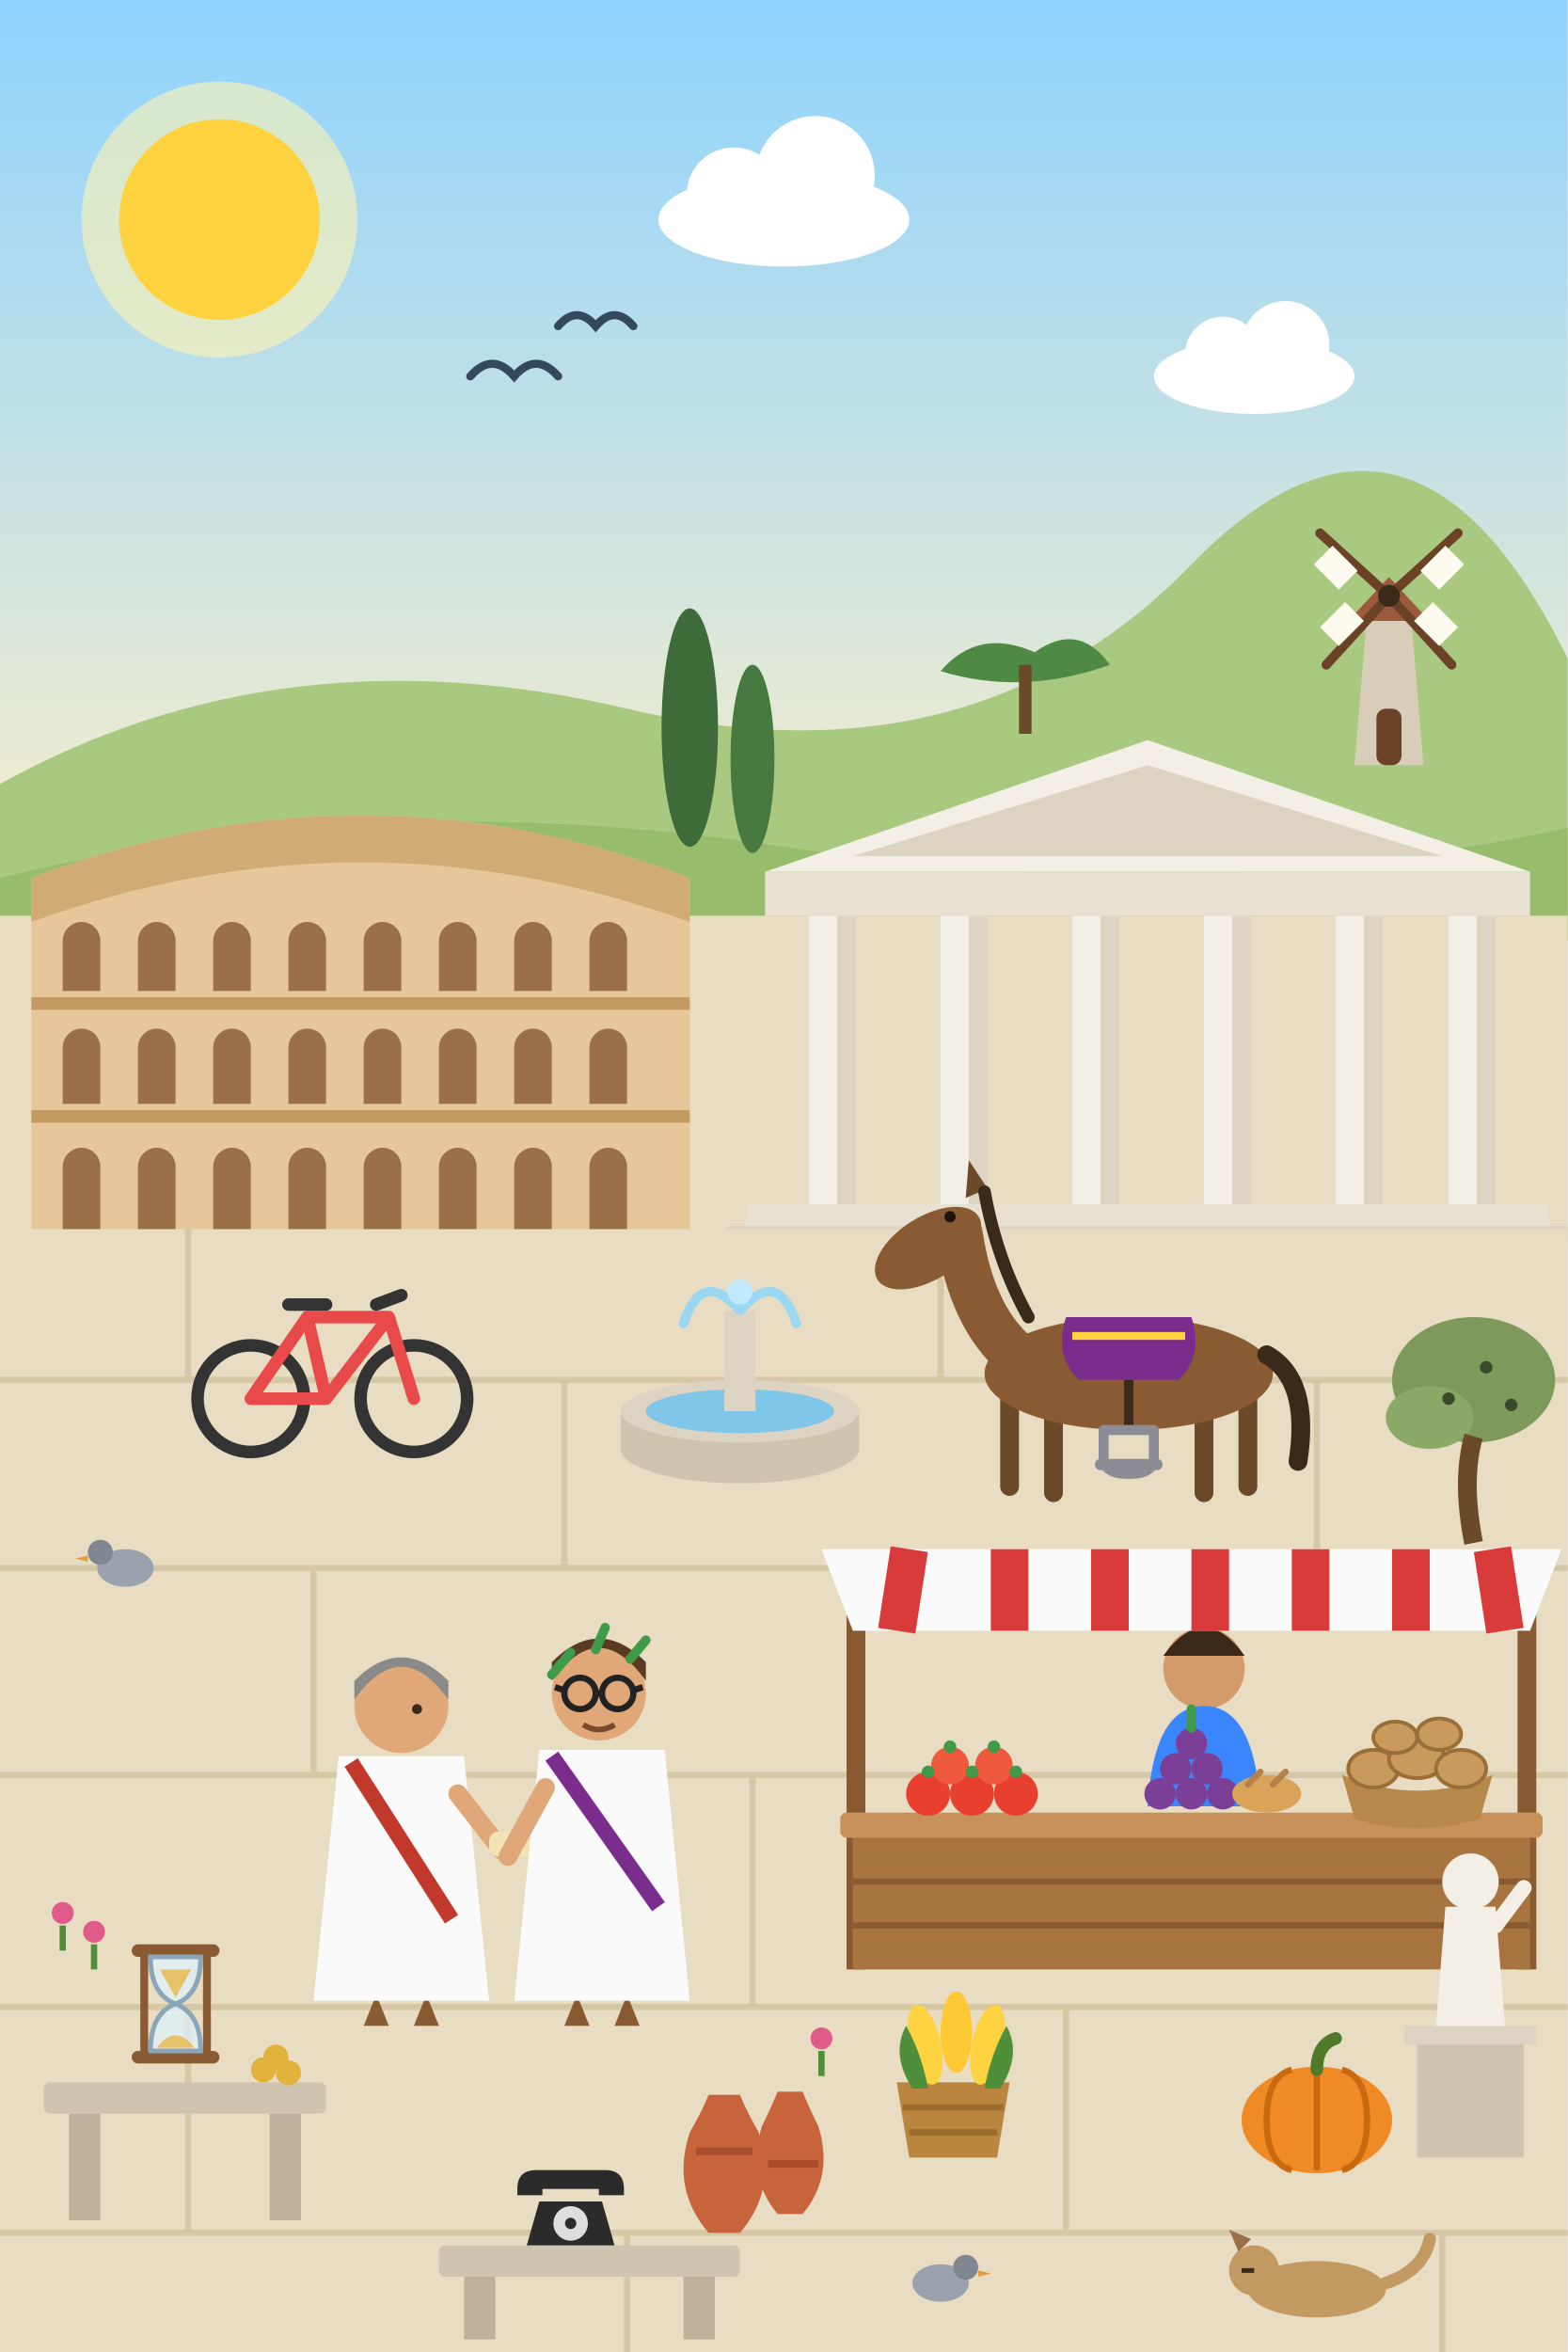
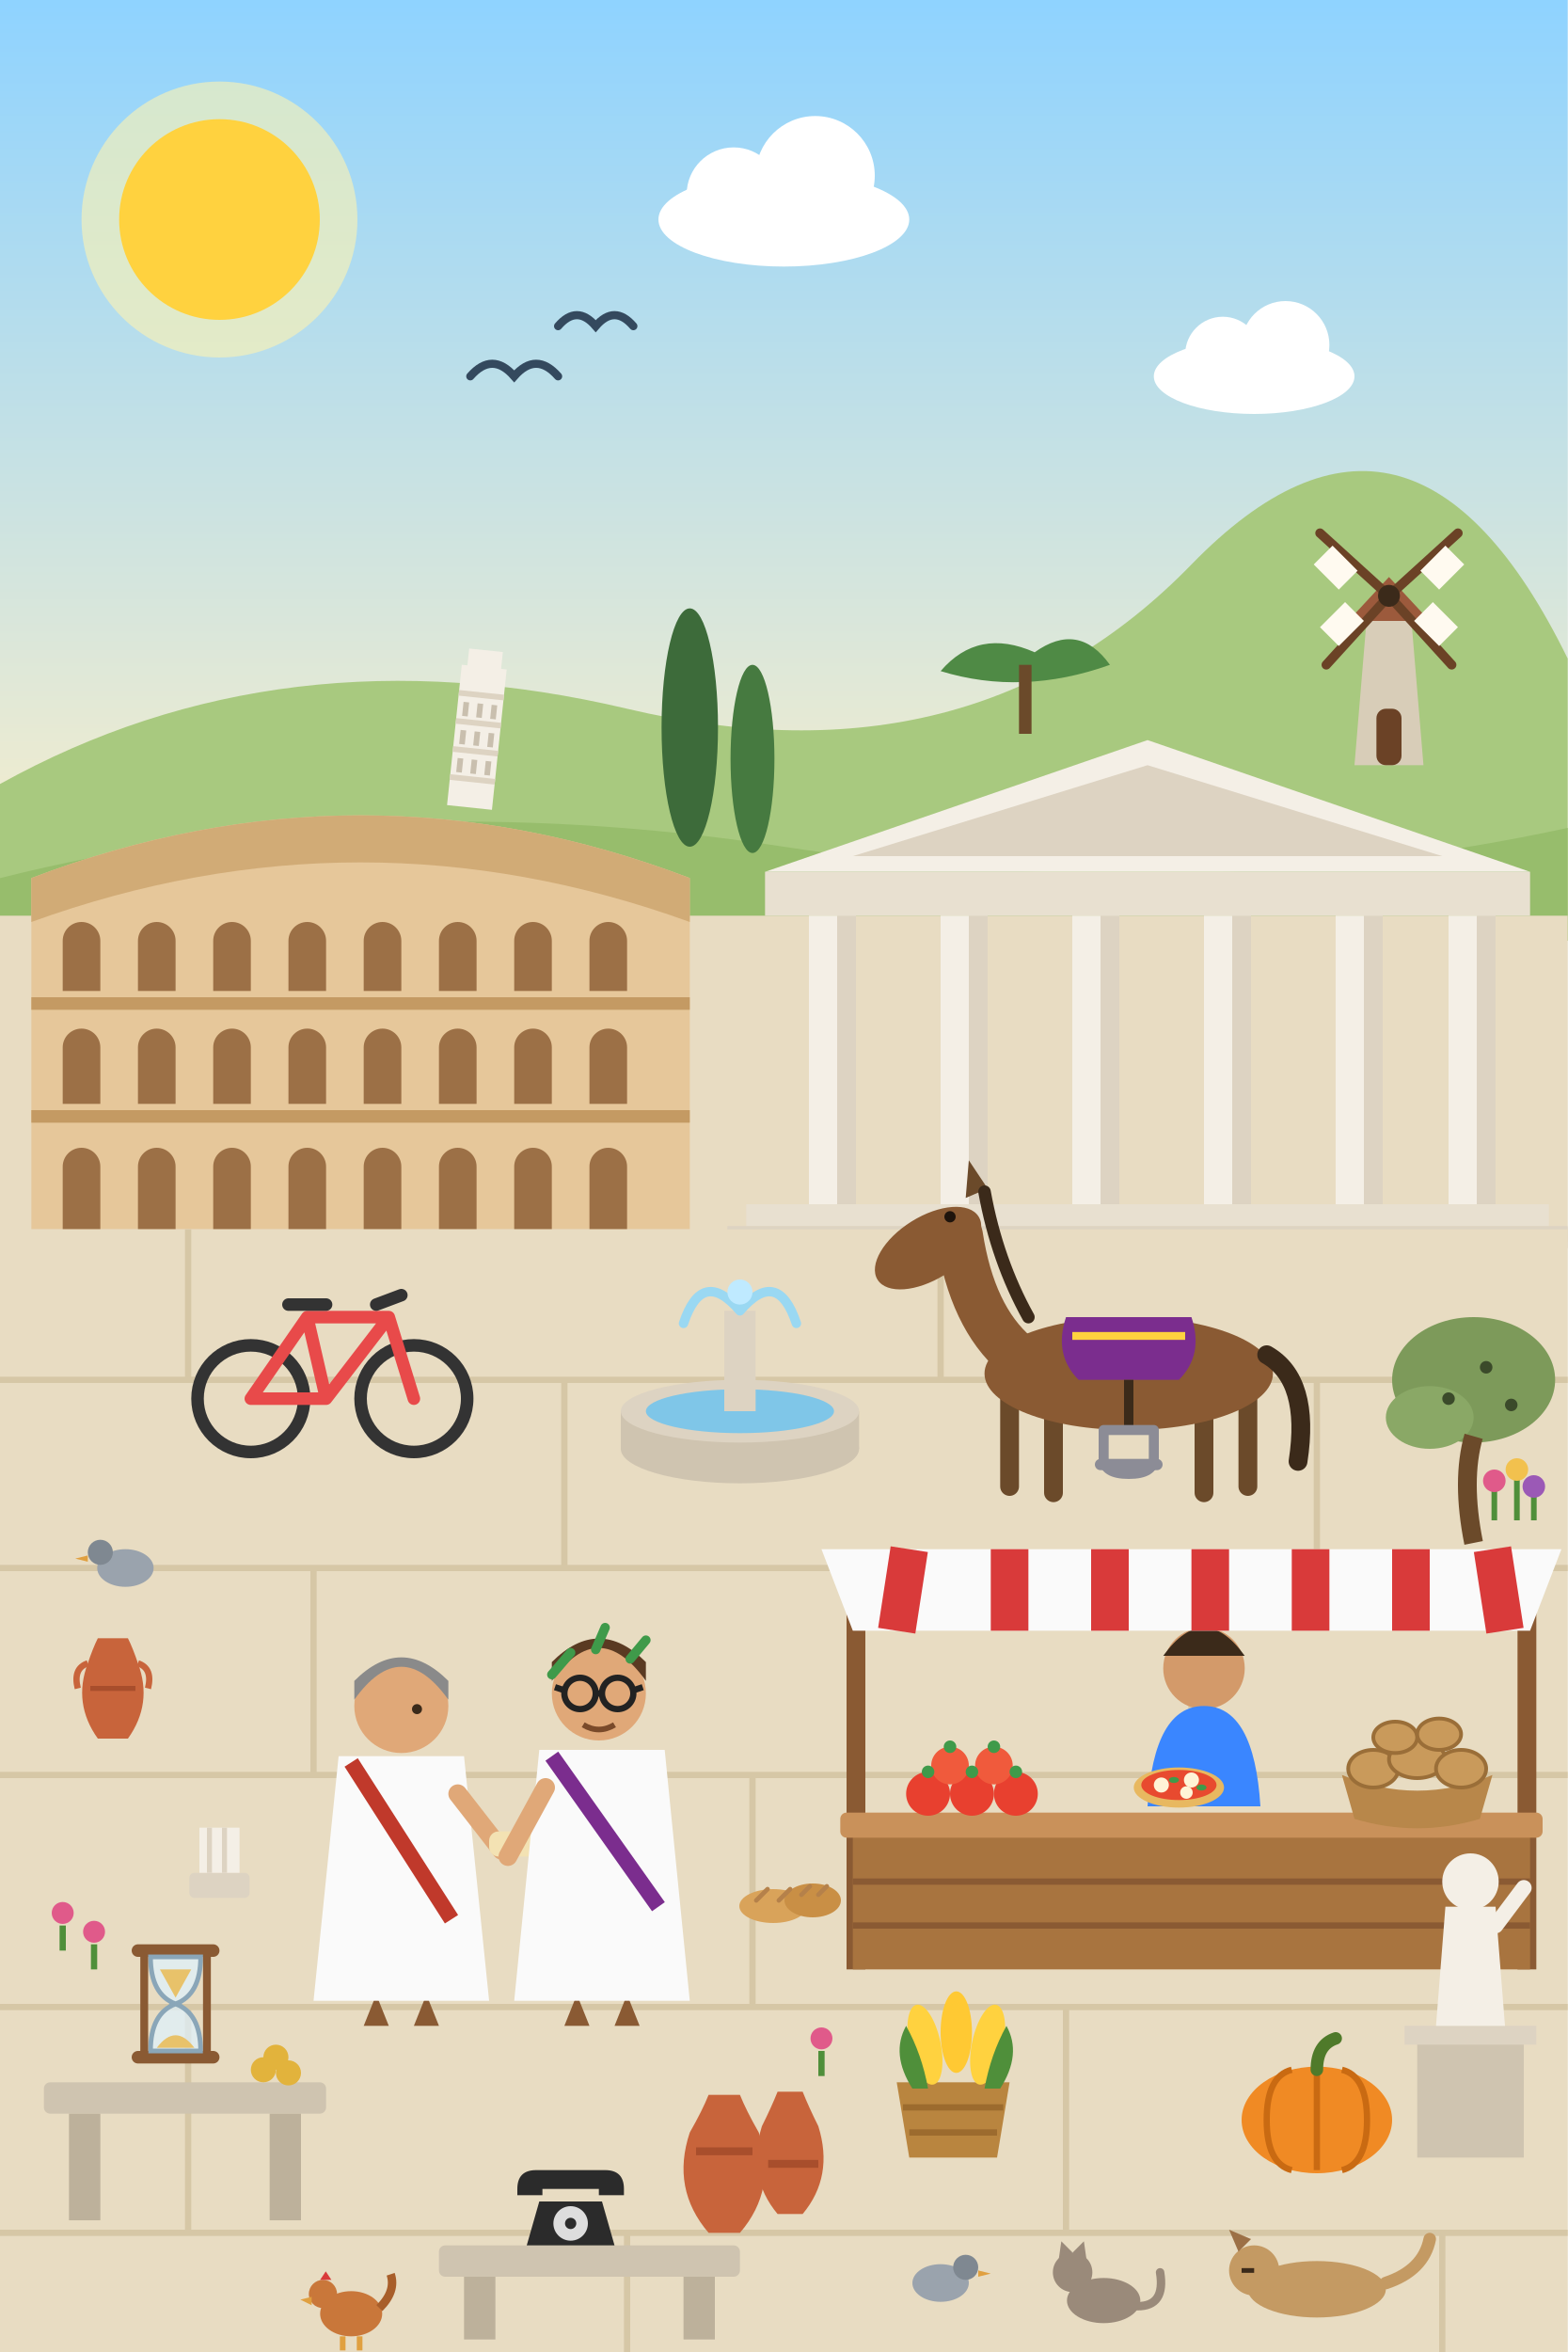
<svg xmlns="http://www.w3.org/2000/svg" width="500" height="750" viewBox="0 0 500 750">
  <defs>
    <linearGradient id="sky" x1="0" y1="0" x2="0" y2="1">
      <stop offset="0" stop-color="#8fd3ff" />
      <stop offset="1" stop-color="#fff0c8" />
    </linearGradient>
  </defs>
  <rect width="500" height="300" fill="url(#sky)" />
  <circle cx="70" cy="70" r="44" fill="#fff3b0" opacity="0.6" />
  <g data-anim="sun" fill="#ffd23f">
    <circle cx="70" cy="70" r="32" />
  </g>
  <g data-anim="clouds" fill="#fff">
    <ellipse cx="250" cy="70" rx="40" ry="15" />
    <circle cx="234" cy="62" r="15" />
    <circle cx="260" cy="56" r="19" />
    <ellipse cx="400" cy="120" rx="32" ry="12" />
    <circle cx="390" cy="113" r="12" />
    <circle cx="410" cy="110" r="14" />
  </g>
  <g data-anim="birds">
    <path d="M150 120q7-8 14 0q7-8 14 0M178 104q6-7 12 0q6-7 12 0" fill="none" stroke="#34495e" stroke-width="2.6" stroke-linecap="round" />
  </g>
  <path d="M0 250q90-50 200-24t180-46 120 30V300H0Z" fill="#a8c97f" />
  <path d="M0 280q120-30 250-10t250-6V300H0Z" fill="#97bd6c" />
  <g data-anim="cypress-1">
    <ellipse cx="220" cy="232" rx="9" ry="38" fill="#3d6b3a" />
  </g>
  <g data-anim="cypress-2">
    <ellipse cx="240" cy="242" rx="7" ry="30" fill="#467a40" />
  </g>
  <path d="M300 214q12-14 30-6q14-10 24 4q-28 10-54 2Z" fill="#4f8a45" />
  <rect x="325" y="212" width="4" height="22" fill="#6b4a2a" />
  <rect y="292" width="500" height="104" fill="#e8dcc2" />
  <path d="M10 392V280q105-40 210 0V392Z" fill="#e6c79a" />
  <path d="M10 280q105-40 210 0v14q-105-38-210 0Z" fill="#d1ab76" />
  <path d="M10 320H220M10 356H220" stroke="#c49a63" stroke-width="4" />
  <g fill="#9c7046">
    <path d="M20 316v-16a6 6 0 0 1 12 0v16ZM44 316v-16a6 6 0 0 1 12 0v16ZM68 316v-16a6 6 0 0 1 12 0v16ZM92 316v-16a6 6 0 0 1 12 0v16ZM116 316v-16a6 6 0 0 1 12 0v16ZM140 316v-16a6 6 0 0 1 12 0v16ZM164 316v-16a6 6 0 0 1 12 0v16ZM188 316v-16a6 6 0 0 1 12 0v16Z" />
    <path d="M20 352v-18a6 6 0 0 1 12 0v18ZM44 352v-18a6 6 0 0 1 12 0v18ZM68 352v-18a6 6 0 0 1 12 0v18ZM92 352v-18a6 6 0 0 1 12 0v18ZM116 352v-18a6 6 0 0 1 12 0v18ZM140 352v-18a6 6 0 0 1 12 0v18ZM164 352v-18a6 6 0 0 1 12 0v18ZM188 352v-18a6 6 0 0 1 12 0v18Z" />
    <path d="M20 392v-20a6 6 0 0 1 12 0v20ZM44 392v-20a6 6 0 0 1 12 0v20ZM68 392v-20a6 6 0 0 1 12 0v20ZM92 392v-20a6 6 0 0 1 12 0v20ZM116 392v-20a6 6 0 0 1 12 0v20ZM140 392v-20a6 6 0 0 1 12 0v20ZM164 392v-20a6 6 0 0 1 12 0v20ZM188 392v-20a6 6 0 0 1 12 0v20Z" />
  </g>
  <g id="windmill">
    <path d="M432 244L436 196h14l4 48Z" fill="#d8cdb8" />
    <path d="M430 198l13-14 13 14Z" fill="#9c5a3c" />
    <rect x="439" y="226" width="8" height="18" rx="3" fill="#6b4226" />
    <path d="M443 190l-22-20M443 190l22-20M443 190l-20 22M443 190l20 22" stroke="#6b4226" stroke-width="3" stroke-linecap="round" />
    <path d="M425 174l-6 6 8 8 6-6ZM461 174l6 6-8 8-6-6ZM427 206l-6-6 8-8 6 6ZM459 206l6-6-8-8-6 6Z" fill="#fffaf0" />
    <circle cx="443" cy="190" r="3.5" fill="#3b2a1a" />
  </g>
  <path d="M244 278L366 236 488 278Z" fill="#f4efe6" />
  <path d="M272 273L366 244 460 273Z" fill="#ddd3c2" />
  <rect x="244" y="278" width="244" height="14" fill="#e8e0d0" />
  <g fill="#f4efe6">
    <rect x="258" y="292" width="15" height="92" />
    <rect x="300" y="292" width="15" height="92" />
    <rect x="342" y="292" width="15" height="92" />
    <rect x="384" y="292" width="15" height="92" />
    <rect x="426" y="292" width="15" height="92" />
    <rect x="462" y="292" width="15" height="92" />
  </g>
  <g fill="#ddd3c2">
    <rect x="267" y="292" width="6" height="92" />
    <rect x="309" y="292" width="6" height="92" />
    <rect x="351" y="292" width="6" height="92" />
    <rect x="393" y="292" width="6" height="92" />
    <rect x="435" y="292" width="6" height="92" />
    <rect x="471" y="292" width="6" height="92" />
  </g>
  <rect x="238" y="384" width="256" height="7" fill="#e8e0d0" />
  <rect x="232" y="391" width="268" height="7" fill="#ddd3c2" />
  <rect y="392" width="500" height="358" fill="#e8dcc2" />
  <path d="M0 440H500M0 500H500M0 566H500M0 640H500M0 712H500M60 392V440M180 440V500M300 392V440M420 440V500M100 500V566M240 566V640M380 500V566M60 640V712M200 712V750M340 640V712M460 712V750" stroke="#d6c7a6" stroke-width="2" />
  <ellipse cx="236" cy="462" rx="38" ry="11" fill="#cfc4b0" />
  <rect x="198" y="450" width="76" height="12" fill="#cfc4b0" />
  <ellipse cx="236" cy="450" rx="38" ry="10" fill="#ddd3c2" />
  <ellipse cx="236" cy="450" rx="30" ry="7" fill="#7fc6e8" />
  <rect x="231" y="418" width="10" height="32" fill="#ddd3c2" />
  <g data-anim="fountain">
    <path d="M236 418q-12-14-18 4M236 418q12-14 18 4" fill="none" stroke="#9ad8f2" stroke-width="3" stroke-linecap="round" />
    <circle cx="236" cy="412" r="4" fill="#bfeaff" />
  </g>
  <path d="M322 474v-30M336 476v-30M384 476v-30M398 474v-30" stroke="#6b4a2a" stroke-width="6" stroke-linecap="round" />
  <ellipse cx="360" cy="438" rx="46" ry="18" fill="#8a5a33" />
  <g data-anim="horse-tail">
    <path d="M404 432q14 8 10 34" fill="none" stroke="#3b2a1a" stroke-width="6" stroke-linecap="round" />
  </g>
  <g data-anim="horse-head">
    <path d="M324 432q-14-12-18-38" fill="none" stroke="#8a5a33" stroke-width="15" stroke-linecap="round" />
    <ellipse cx="296" cy="398" rx="19" ry="10" transform="rotate(-32 296 398)" fill="#8a5a33" />
    <path d="M308 382l1-12 6 9Z" fill="#6b4a2a" />
    <path d="M314 380q4 22 14 40" fill="none" stroke="#3b2a1a" stroke-width="4" stroke-linecap="round" />
    <circle cx="303" cy="388" r="1.8" fill="#1f140c" />
  </g>
  <path d="M340 420h40q4 12-4 20h-32q-8-8-4-20Z" fill="#7b2d8e" />
  <path d="M342 426h36" stroke="#ffd23f" stroke-width="2.5" />
  <path d="M120 636l-4 10h8ZM136 636l4 10h-8Z" fill="#8a5a33" />
  <path d="M108 560h40l8 78h-56Z" fill="#fafafa" />
  <path d="M112 562l32 50" stroke="#c0392b" stroke-width="5" />
  <g data-anim="scroll-arm">
    <path d="M146 572l14 18" stroke="#e0a878" stroke-width="6" stroke-linecap="round" />
    <rect x="156" y="584" width="16" height="8" rx="3" fill="#f3e2b3" />
  </g>
  <circle cx="128" cy="544" r="15" fill="#e0a878" />
  <path d="M113 542q15-21 30 0v-6q-15-15-30 0Z" fill="#8a8a8a" />
  <circle cx="133" cy="545" r="1.6" fill="#3b2a1a" />
  <path d="M184 636l-4 10h8ZM200 636l4 10h-8Z" fill="#8a5a33" />
  <path d="M172 558h40l8 80h-56Z" fill="#fafafa" />
  <path d="M176 560l34 48" stroke="#7b2d8e" stroke-width="5" />
  <path d="M174 570l-12 22" stroke="#e0a878" stroke-width="6" stroke-linecap="round" />
  <circle cx="191" cy="540" r="15" fill="#e0a878" />
  <path d="M176 536q15-21 30 0v-6q-15-15-30 0Z" fill="#5a3a22" />
  <path d="M176 534l6-7M190 526l3-7M201 529l5-6" stroke="#3f9a4a" stroke-width="3" stroke-linecap="round" />
  <path d="M186 550q5 3 10 0" stroke="#7a4a2a" stroke-width="1.8" fill="none" />
  <rect x="270" y="500" width="6" height="128" fill="#8a5a33" />
  <rect x="484" y="500" width="6" height="128" fill="#8a5a33" />
  <g data-anim="seller">
    <circle cx="384" cy="532" r="13" fill="#d39a6a" />
    <path d="M371 528q13-18 26 0Z" fill="#3b2a1a" />
    <path d="M366 576q2-32 18-32t18 32Z" fill="#3a86ff" />
  </g>
  <path d="M262 494h236l-10 26H272Z" fill="#fafafa" />
  <path d="M290 494l-4 26M322 494v26M354 494v26M386 494v26M418 494v26M450 494v26M476 494l4 26" stroke="#d93a3a" stroke-width="12" />
  <rect x="272" y="584" width="216" height="44" fill="#a8743f" />
  <rect x="268" y="578" width="224" height="8" rx="2" fill="#c9915a" />
  <path d="M272 600H488M272 614H488" stroke="#8a5a33" stroke-width="2" />
-   <g fill="#7b3f98">
-     <circle cx="370" cy="572" r="5" />
-     <circle cx="380" cy="572" r="5" />
-     <circle cx="390" cy="572" r="5" />
-     <circle cx="375" cy="564" r="5" />
-     <circle cx="385" cy="564" r="5" />
-     <circle cx="380" cy="556" r="5" />
-   </g>
-   <path d="M380 551v-6" stroke="#3f9a4a" stroke-width="3" stroke-linecap="round" />
-   <ellipse cx="404" cy="572" rx="11" ry="6" fill="#d9a35a" />
-   <path d="M398 569l4-4M406 569l4-4" stroke="#b5814a" stroke-width="2" stroke-linecap="round" />
  <g fill="#c8643b">
    <path d="M248 706q-10-12-5-28 3-6 5-11h8q2 5 5 11 5 16-5 28Z" />
    <path d="M226 712q-12-14-6-32 4-7 6-12h10q2 5 6 12 6 18-6 32Z" />
  </g>
  <path d="M222 686h18M245 690h16" stroke="#a84e2c" stroke-width="2.5" />
  <g data-anim="olive">
    <ellipse cx="470" cy="440" rx="26" ry="20" fill="#7d9a5a" />
    <ellipse cx="456" cy="452" rx="14" ry="10" fill="#8aa866" />
    <circle cx="474" cy="436" r="2" fill="#3b4a2a" />
    <circle cx="462" cy="446" r="2" fill="#3b4a2a" />
    <circle cx="482" cy="448" r="2" fill="#3b4a2a" />
  </g>
  <path d="M470 492q-4-20 0-34" stroke="#6b4a2a" stroke-width="6" fill="none" />
  <rect x="14" y="664" width="90" height="10" rx="2" fill="#cfc4b0" />
  <rect x="22" y="674" width="10" height="34" fill="#bdb19b" />
  <rect x="86" y="674" width="10" height="34" fill="#bdb19b" />
  <g fill="#e2b33c">
    <circle cx="84" cy="660" r="4" />
    <circle cx="92" cy="661" r="4" />
    <circle cx="88" cy="656" r="4" />
  </g>
  <rect x="140" y="716" width="96" height="10" rx="2" fill="#cfc4b0" />
  <rect x="148" y="726" width="10" height="20" fill="#bdb19b" />
  <rect x="218" y="726" width="10" height="20" fill="#bdb19b" />
  <ellipse cx="420" cy="730" rx="22" ry="9" fill="#c49a63" />
  <circle cx="400" cy="724" r="8" fill="#c49a63" />
  <path d="M395 718l-3-7 7 3Z" fill="#9c7046" />
  <path d="M396 724h4" stroke="#3b2a1a" stroke-width="1.5" />
  <g data-anim="dog-tail">
    <path d="M442 728q12-4 14-14" fill="none" stroke="#c49a63" stroke-width="4" stroke-linecap="round" />
  </g>
  <g data-anim="pigeon-1">
    <ellipse cx="40" cy="500" rx="9" ry="6" fill="#9aa3ad" />
    <circle cx="32" cy="495" r="4" fill="#7f8891" />
    <path d="M28 496l-4 1 4 1Z" fill="#e0a040" />
  </g>
  <g data-anim="pigeon-2">
    <ellipse cx="300" cy="728" rx="9" ry="6" fill="#9aa3ad" />
    <circle cx="308" cy="723" r="4" fill="#7f8891" />
    <path d="M312 724l4 1-4 1Z" fill="#e0a040" />
  </g>
  <rect x="452" y="650" width="34" height="38" fill="#cfc4b0" />
  <rect x="448" y="646" width="42" height="6" fill="#ddd3c2" />
  <path d="M458 646l3-38h16l3 38Z" fill="#f4efe6" />
  <circle cx="469" cy="600" r="9" fill="#f4efe6" />
  <path d="M477 614l9-12" stroke="#f4efe6" stroke-width="5" stroke-linecap="round" />
  <g fill="#e05a8a">
    <circle cx="20" cy="610" r="3.5" />
    <circle cx="30" cy="616" r="3.5" />
    <circle cx="262" cy="650" r="3.5" />
  </g>
  <path d="M20 614v8M30 620v8M262 654v8" stroke="#4f8f3a" stroke-width="2" />
  <g id="bicycle" fill="none" stroke-linecap="round" stroke-linejoin="round">
    <circle cx="80" cy="446" r="17" stroke="#333" stroke-width="4" />
    <circle cx="132" cy="446" r="17" stroke="#333" stroke-width="4" />
    <path d="M80 446L104 446 98 420ZM98 420L124 420 104 446M124 420L132 446" stroke="#e84a4a" stroke-width="4" />
    <path d="M92 416h12M120 416l8-3" stroke="#333" stroke-width="4" />
  </g>
  <g id="stirrups">
    <path d="M360 440v16" stroke="#3b2a1a" stroke-width="3" />
    <path d="M352 456h16v9q0 5-8 5t-8-5Z" fill="none" stroke="#8c8c96" stroke-width="3.2" stroke-linejoin="round" />
    <path d="M351 467h18" stroke="#8c8c96" stroke-width="3.6" stroke-linecap="round" />
  </g>
  <g id="glasses" fill="none" stroke="#222" stroke-width="2">
    <circle cx="185" cy="540" r="5" />
    <circle cx="197" cy="540" r="5" />
    <path d="M190 540h2M180 539l-3-1M202 539l3-1" />
  </g>
  <g id="tomatoes">
    <circle cx="296" cy="572" r="7" fill="#e8402f" />
    <circle cx="310" cy="572" r="7" fill="#e8402f" />
    <circle cx="324" cy="572" r="7" fill="#e8402f" />
    <circle cx="303" cy="563" r="6" fill="#f05a3c" />
    <circle cx="317" cy="563" r="6" fill="#f05a3c" />
    <g fill="#3f9a4a">
      <circle cx="296" cy="565" r="2" />
      <circle cx="310" cy="565" r="2" />
      <circle cx="324" cy="565" r="2" />
      <circle cx="303" cy="557" r="2" />
      <circle cx="317" cy="557" r="2" />
    </g>
  </g>
  <g id="potatoes">
    <path d="M428 566q24 10 48 0l-4 14q-20 6-40 0Z" fill="#b8874a" />
    <g fill="#c99a5b" stroke="#9a6e38" stroke-width="1.2">
      <ellipse cx="438" cy="564" rx="8" ry="6" />
      <ellipse cx="452" cy="561" rx="9" ry="6" />
      <ellipse cx="466" cy="564" rx="8" ry="6" />
      <ellipse cx="445" cy="554" rx="7" ry="5" />
      <ellipse cx="459" cy="553" rx="7" ry="5" />
    </g>
  </g>
  <g id="hourglass">
    <path d="M44 622h24M44 656h24" stroke="#8a5a33" stroke-width="4" stroke-linecap="round" />
    <path d="M48 624q0 12 8 15q-8 3-8 15h16q0-12-8-15q8-3 8-15Z" fill="#dff2ff" fill-opacity="0.7" stroke="#8aa6b8" stroke-width="1.5" />
    <path d="M51 628h10l-5 9ZM50 653q6-8 12 0Z" fill="#e8c26a" />
    <path d="M46 624v32M66 624v32" stroke="#8a5a33" stroke-width="2.5" />
  </g>
  <g id="corn">
    <path d="M286 664h36l-4 24h-28Z" fill="#b9853f" />
    <path d="M288 672h32M290 680h28" stroke="#9c6b2e" stroke-width="2" />
    <ellipse cx="295" cy="652" rx="5" ry="13" fill="#ffd23f" transform="rotate(-12 295 652)" />
    <ellipse cx="305" cy="648" rx="5" ry="13" fill="#ffc933" />
    <ellipse cx="315" cy="652" rx="5" ry="13" fill="#ffd23f" transform="rotate(12 315 652)" />
    <path d="M291 666q-7-11-2-20q5 9 7 20ZM319 666q7-11 2-20q-5 9-7 20Z" fill="#4f8f3a" />
  </g>
  <g id="pumpkin">
    <ellipse cx="420" cy="676" rx="24" ry="17" fill="#f08a24" />
    <path d="M404 676q0-14 8-16M420 660v32M436 676q0-14-8-16M404 676q0 14 8 16M436 676q0 14-8 16" fill="none" stroke="#c96a12" stroke-width="2" />
    <path d="M420 660q0-8 6-10" stroke="#4f7a2a" stroke-width="4" stroke-linecap="round" fill="none" />
  </g>
  <g id="telephone">
    <path d="M168 716l4-14h20l4 14Z" fill="#2b2b2b" />
    <circle cx="182" cy="709" r="5.5" fill="#ddd" />
    <circle cx="182" cy="709" r="1.8" fill="#2b2b2b" />
    <path d="M165 698q0-6 6-6h22q6 0 6 6v2h-8v-2h-18v2h-8Z" fill="#2b2b2b" />
  </g>
+   <g id="pizza" transform="translate(376 570) scale(0.8) translate(0 0)">
+     <g>
+       <ellipse cx="0" cy="0" rx="18" ry="8" fill="#e8b860" />
+       <ellipse cx="0" cy="-1" rx="15" ry="6" fill="#e84a2f" />
+       <g fill="#fff4d6">
+         <circle cx="-7" cy="-1" r="3" />
+         <circle cx="5" cy="-3" r="3" />
+         <circle cx="3" cy="2" r="2.5" />
+       </g>
+       <g fill="#3f9a4a">
+         <ellipse cx="-2" cy="-3" rx="2" ry="1.2" />
+         <ellipse cx="9" cy="0" rx="2" ry="1.2" />
+       </g>
+     </g>
+   </g>
+   <g id="pisa" transform="translate(152 236) scale(0.9) translate(0 0)">
+     <g>
+       <g transform="rotate(6)">
+         <rect x="-8" y="-26" width="16" height="50" fill="#f4efe6" />
+         <path d="M-8 -16h16M-8 -6h16M-8 4h16M-8 14h16" stroke="#ddd3c2" stroke-width="2" />
+         <rect x="-6" y="-32" width="12" height="7" fill="#f4efe6" />
+         <g fill="#c9bfae">
+           <rect x="-6" y="-13" width="2" height="5" />
+           <rect x="-1" y="-13" width="2" height="5" />
+           <rect x="4" y="-13" width="2" height="5" />
+           <rect x="-6" y="-3" width="2" height="5" />
+           <rect x="-1" y="-3" width="2" height="5" />
+           <rect x="4" y="-3" width="2" height="5" />
+           <rect x="-6" y="7" width="2" height="5" />
+           <rect x="-1" y="7" width="2" height="5" />
+           <rect x="4" y="7" width="2" height="5" />
+         </g>
+       </g>
+     </g>
+   </g>
+   <g transform="translate(70 594) scale(0.8) translate(0 0)">
+     <g>
+       <rect x="-12" y="4" width="24" height="10" rx="2" fill="#ddd3c2" />
+       <rect x="-8" y="-14" width="16" height="18" fill="#f4efe6" />
+       <path d="M-4 -14v18M2 -14v18" stroke="#ddd3c2" stroke-width="2" />
+     </g>
+   </g>
+   <g transform="translate(36 540) scale(0.8) translate(0 0)">
+     <g>
+       <path d="M-6 18q-10-14-4-30 2-6 4-10h12q2 4 4 10 6 16-4 30Z" fill="#c8643b" />
+       <path d="M-10 -12q-6 2-4 10M10 -12q6 2 4 10" fill="none" stroke="#c8643b" stroke-width="2.5" />
+       <path d="M-9 -2h18" stroke="#a84e2c" stroke-width="2" />
+     </g>
+   </g>
+   <g transform="translate(482 474) scale(0.9) translate(0 0)">
+     <g>
+       <path d="M-6 12v-12M2 12v-16M8 12v-10" stroke="#4f8f3a" stroke-width="2" />
+       <circle cx="-6" cy="-2" r="4" fill="#e05a8a" />
+       <circle cx="2" cy="-6" r="4" fill="#f2c14e" />
+       <circle cx="8" cy="0" r="4" fill="#9b59b6" />
+     </g>
+   </g>
+   <g transform="translate(352 730) scale(0.9) translate(0 0)">
+     <g>
+       <ellipse cx="0" cy="4" rx="13" ry="8" fill="#9a8a7a" />
+       <circle cx="-11" cy="-6" r="7" fill="#9a8a7a" />
+       <path d="M-16 -10l1-7 4 4ZM-6 -10l-1-7-4 4Z" fill="#9a8a7a" />
+       <path d="M12 6q10 0 8-12" fill="none" stroke="#9a8a7a" stroke-width="3" stroke-linecap="round" />
+     </g>
+   </g>
+   <g transform="translate(112 736) scale(0.9) translate(0 0)">
+     <g>
+       <ellipse cx="0" cy="2" rx="11" ry="8" fill="#c9773a" />
+       <circle cx="-10" cy="-5" r="5" fill="#c9773a" />
+       <path d="M-14 -4l-4 1 4 2Z" fill="#e0a040" />
+       <path d="M-11 -10l2-3 2 3Z" fill="#d93a3a" />
+       <path d="M10 0q6-6 4-12" fill="none" stroke="#a85e2a" stroke-width="3" />
+       <path d="M-3 10v5M3 10v5" stroke="#e0a040" stroke-width="2" />
+     </g>
+   </g>
+   <g transform="translate(252 606) scale(0.9) translate(0 0)">
+     <g>
+       <ellipse cx="-6" cy="2" rx="12" ry="6" fill="#d9a35a" />
+       <ellipse cx="8" cy="0" rx="10" ry="6" fill="#c98f45" />
+       <path d="M-12 0l4-4M-4 0l4-4M4 -2l3-3M10 -2l3-3" stroke="#b5814a" stroke-width="1.6" stroke-linecap="round" />
+     </g>
+   </g>
</svg>
